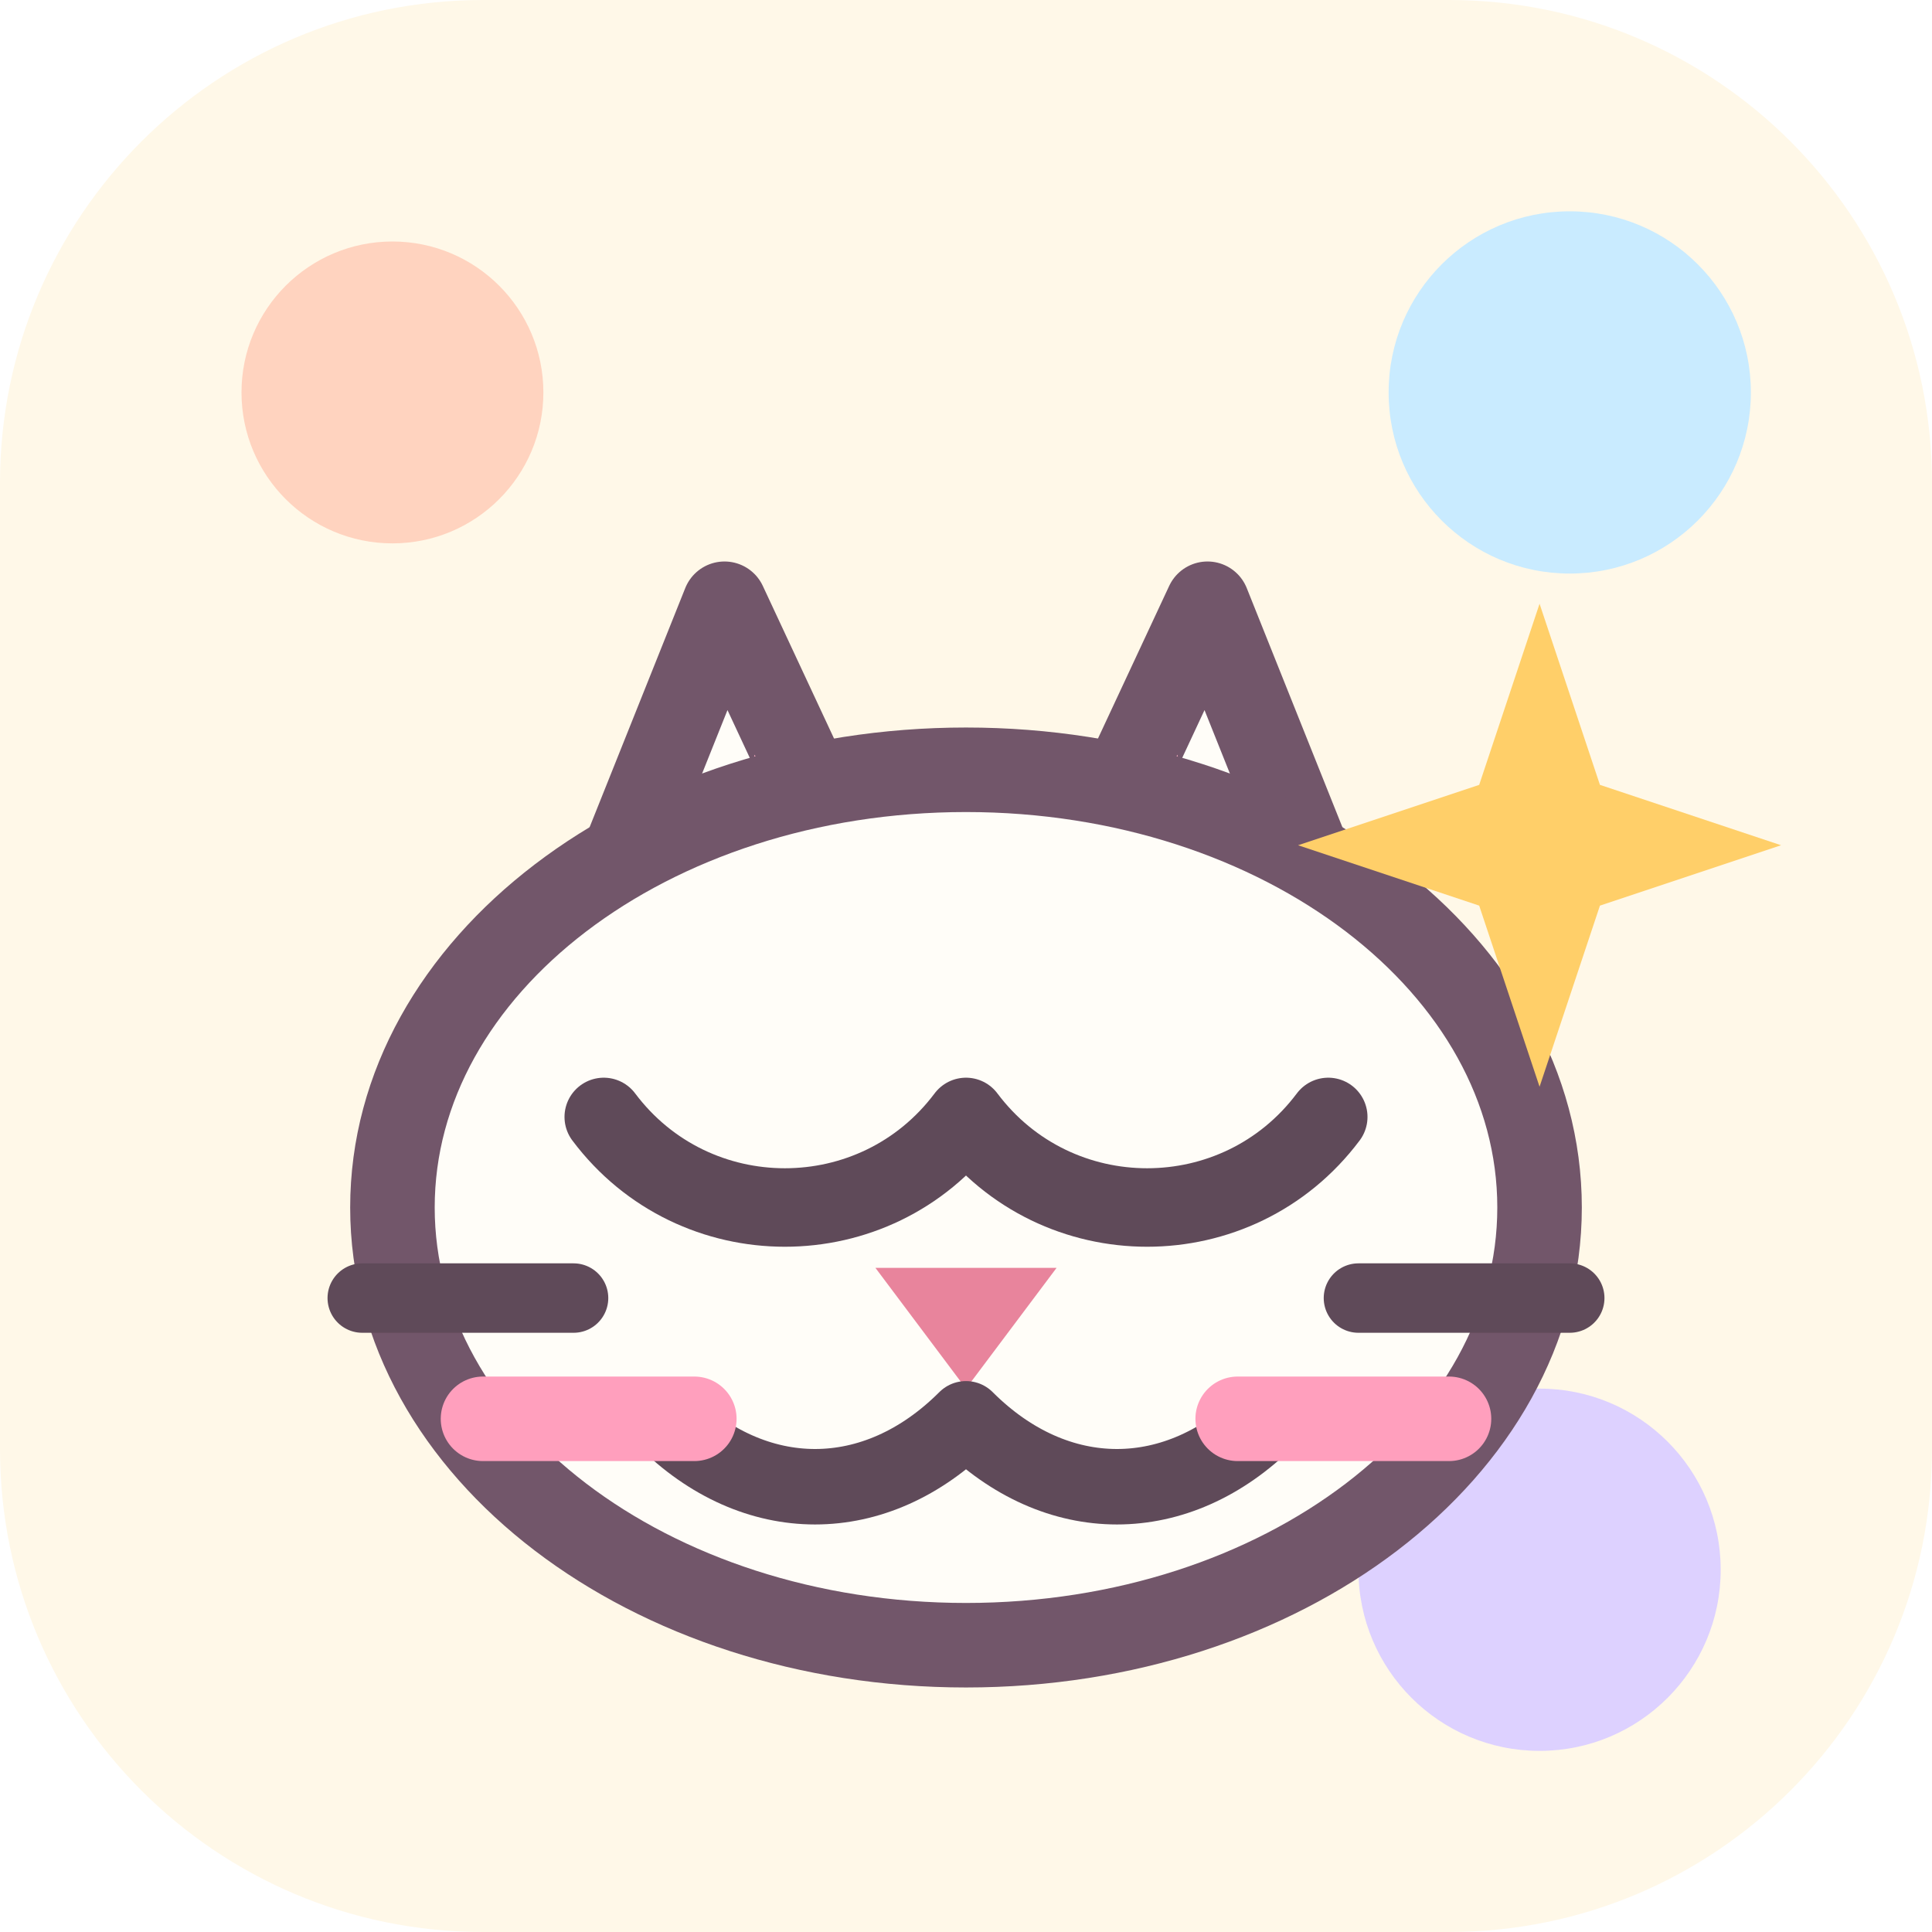
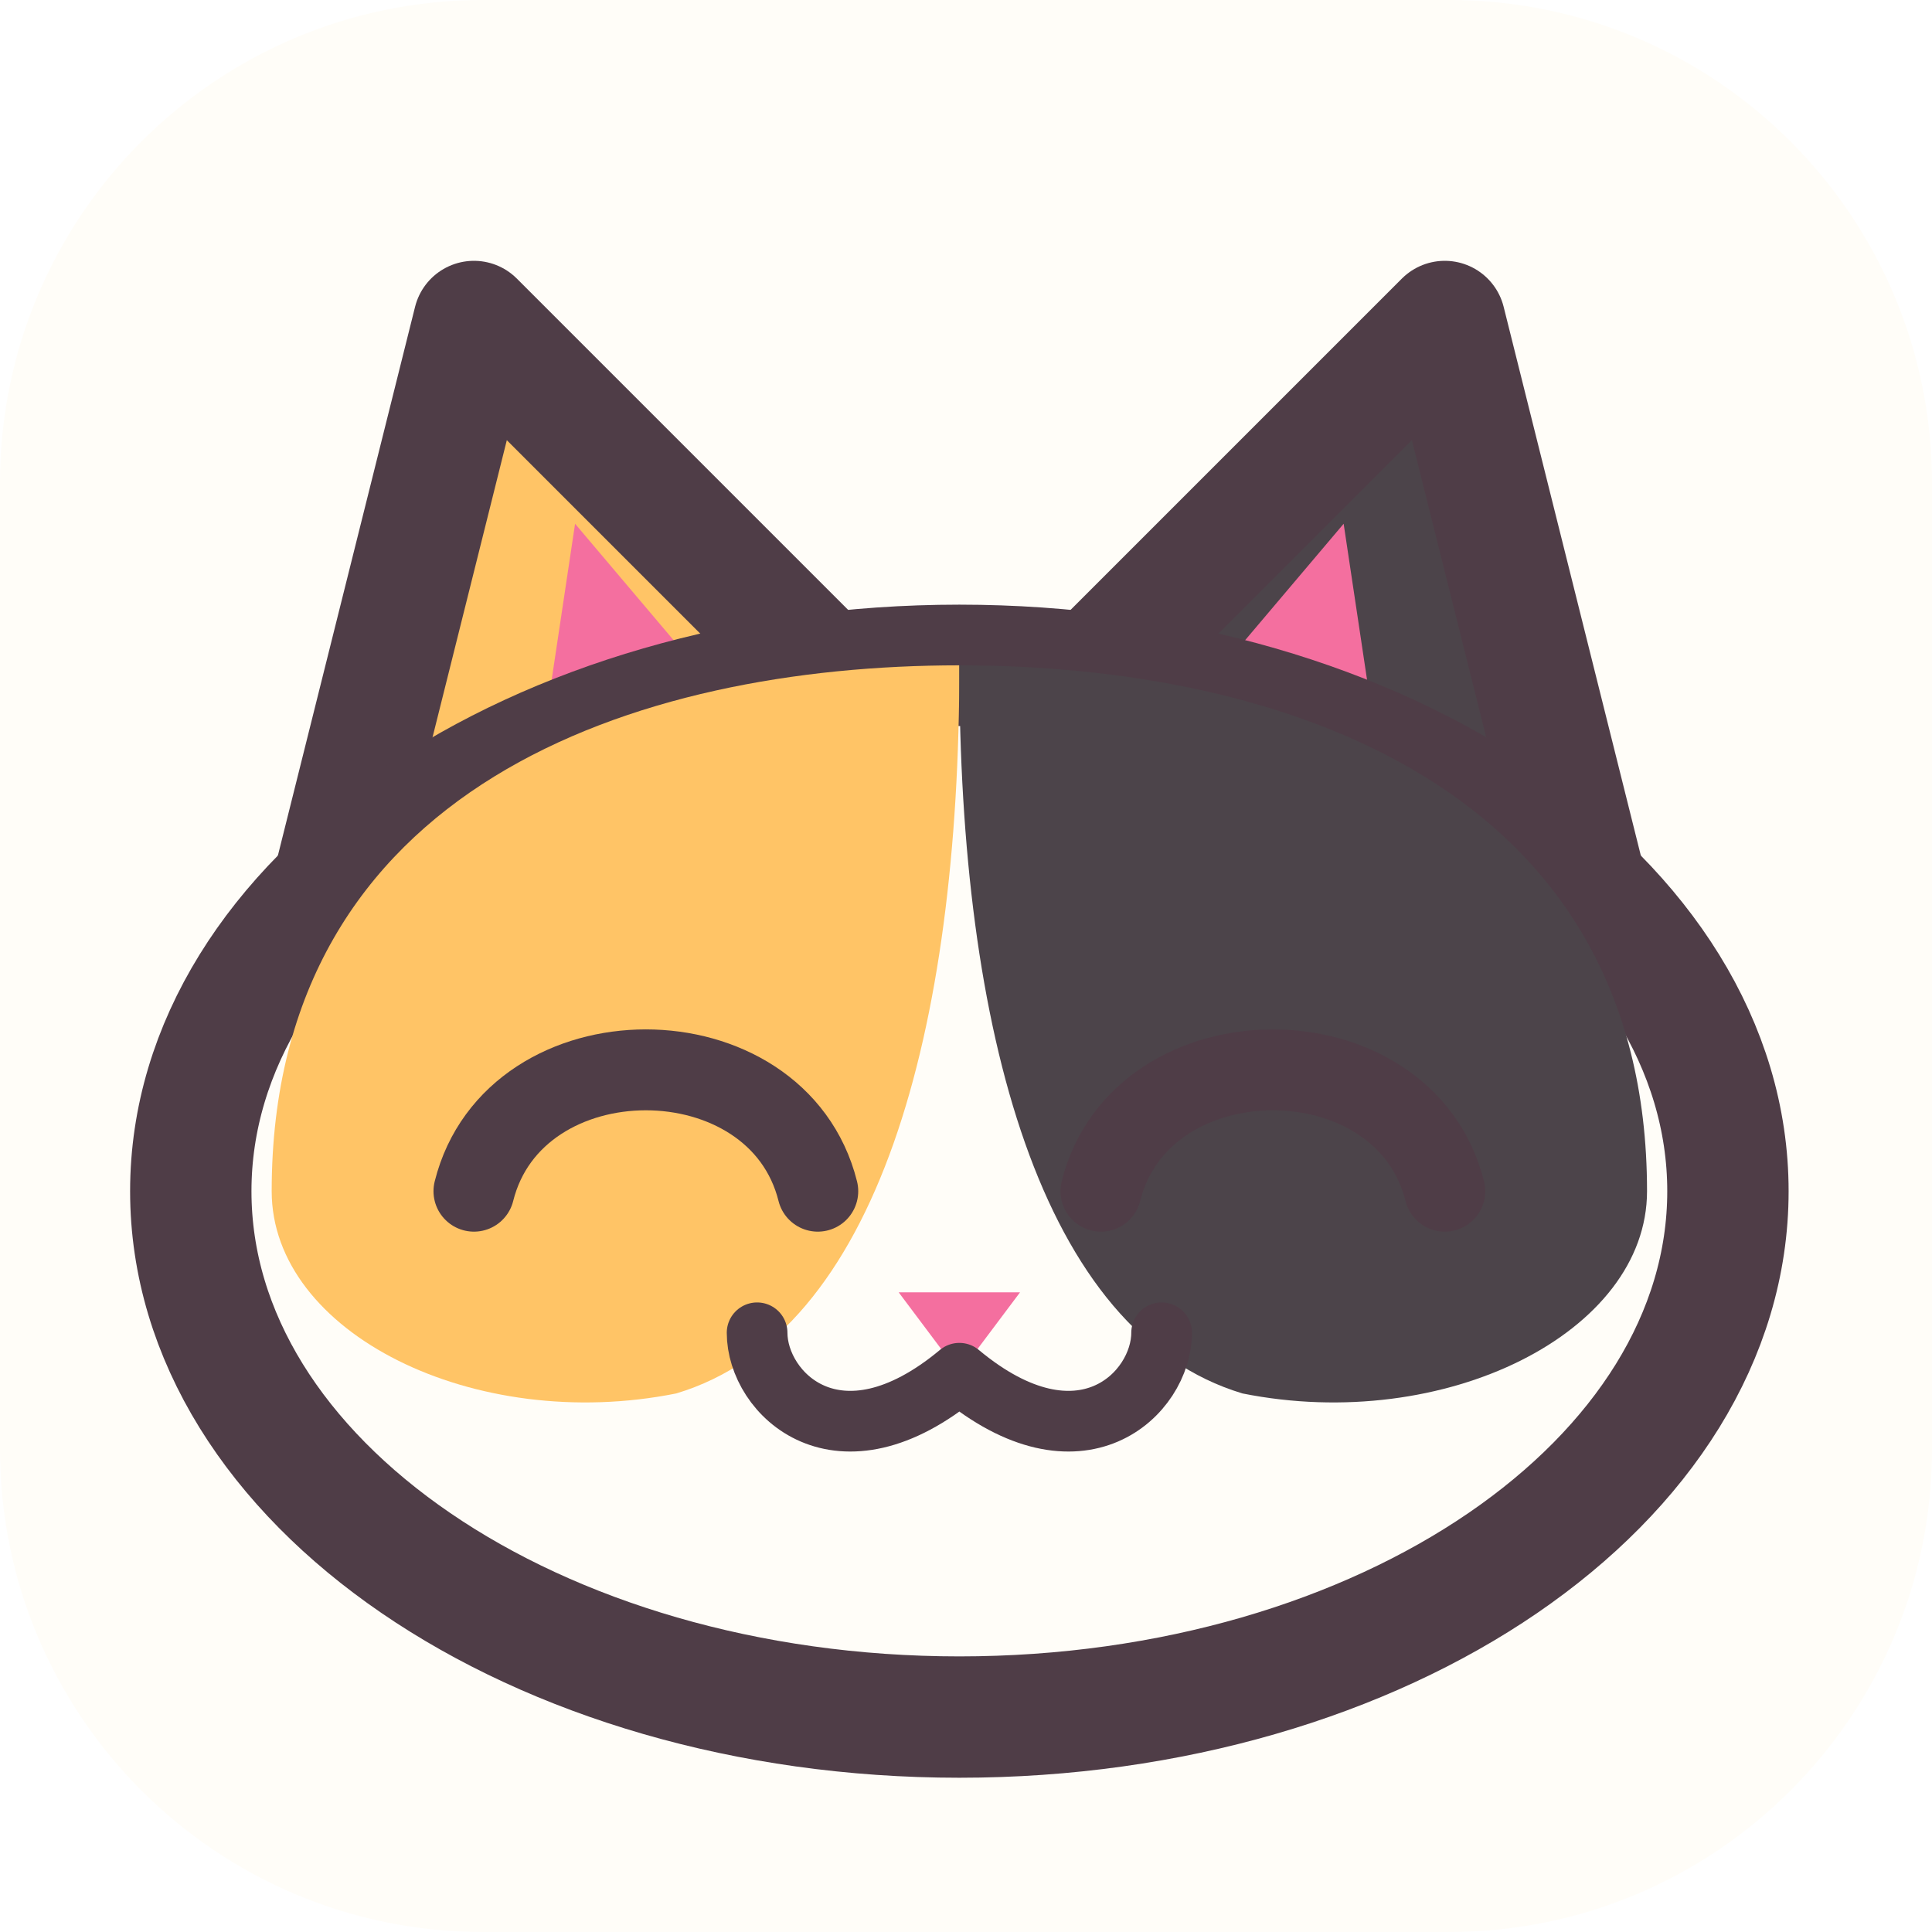
- <svg xmlns="http://www.w3.org/2000/svg" viewBox="0 0 64 64" role="img" aria-label="Cute birthday cat favicon">
-   <rect width="64" height="64" rx="16" fill="#fff8e8" />
-   <circle cx="13" cy="13" r="5" fill="#ffd3bf" />
-   <circle cx="52" cy="13" r="6" fill="#c9ebff" />
-   <circle cx="51" cy="52" r="6" fill="#ddd1ff" />
-   <path d="M18 35 24 20 31 35Z" fill="#fffdf8" stroke="#72566a" stroke-width="2.8" stroke-linejoin="round" />
-   <path d="M33 35 40 20 46 35Z" fill="#fffdf8" stroke="#72566a" stroke-width="2.8" stroke-linejoin="round" />
-   <path d="M23 32 25 25 29 33Z" fill="#ffb3c7" />
-   <path d="M35 33 39 25 41 32Z" fill="#ffb3c7" />
-   <ellipse cx="32" cy="40" rx="19" ry="14.5" fill="#fffdf8" stroke="#72566a" stroke-width="2.8" />
-   <path d="M20 37c3 4 9 4 12 0M32 37c3 4 9 4 12 0" fill="none" stroke="#5f4a59" stroke-width="2.6" stroke-linecap="round" />
-   <path d="m29 42 6 0-3 4z" fill="#e8849c" />
-   <path d="M32 47c-3 3-7 3-10 0M32 47c3 3 7 3 10 0" fill="none" stroke="#5f4a59" stroke-width="2.5" stroke-linecap="round" />
-   <path d="M19 43h-7M45 43h7" fill="none" stroke="#5f4a59" stroke-width="2.3" stroke-linecap="round" />
-   <path d="M16 47h7M41 47h7" fill="none" stroke="#ff9fbd" stroke-width="2.8" stroke-linecap="round" />
-   <path d="M51 20 53 26l6 2-6 2-2 6-2-6-6-2 6-2Z" fill="#ffcf69" />
+ <svg xmlns="http://www.w3.org/2000/svg" viewBox="0 0 64 64" role="img" aria-label="Cute Orange Cat Favicon">
+   <rect width="64" height="64" rx="16" fill="#fffdf8" />
+   <g transform="translate(9, 14) scale(0.67)">
+     <path d="M 0 35 L 10 -5 L 35 20 Z" fill="#ffc466" stroke="#4f3d47" stroke-width="6" stroke-linejoin="round" />
+     <path d="M 68 35 L 58 -5 L 33 20 Z" fill="#4c444a" stroke="#4f3d47" stroke-width="6" stroke-linejoin="round" />
+     <path d="M 12 25 L 15 5 L 26 18 Z" fill="#f46f9f" />
+     <path d="M 56 25 L 53 5 L 42 18 Z" fill="#f46f9f" />
+     <ellipse cx="34" cy="38" rx="38" ry="26" fill="#fffdf8" stroke="#4f3d47" stroke-width="6" />
+     <path d="M 34 12 C 18 12 0 18 0 38 C 0 45 10 50 20 48 C 30 45 34 30 34 12 Z" fill="#ffc466" />
+     <path d="M 34 12 C 50 12 68 18 68 38 C 68 45 58 50 48 48 C 38 45 34 30 34 12 Z" fill="#4c444a" />
+     <path d="M 10 38 C 12 30 25 30 27 38 M 41 38 C 43 30 56 30 58 38" fill="none" stroke="#4f3d47" stroke-width="4" stroke-linecap="round" />
+     <path d="M 31 43 h 6 l -3 4 Z" fill="#f46f9f" />
+     <path d="M 34 47 C 28 52 24 48 24 45 M 34 47 C 40 52 44 48 44 45" fill="none" stroke="#4f3d47" stroke-width="3" stroke-linecap="round" />
+   </g>
</svg>
